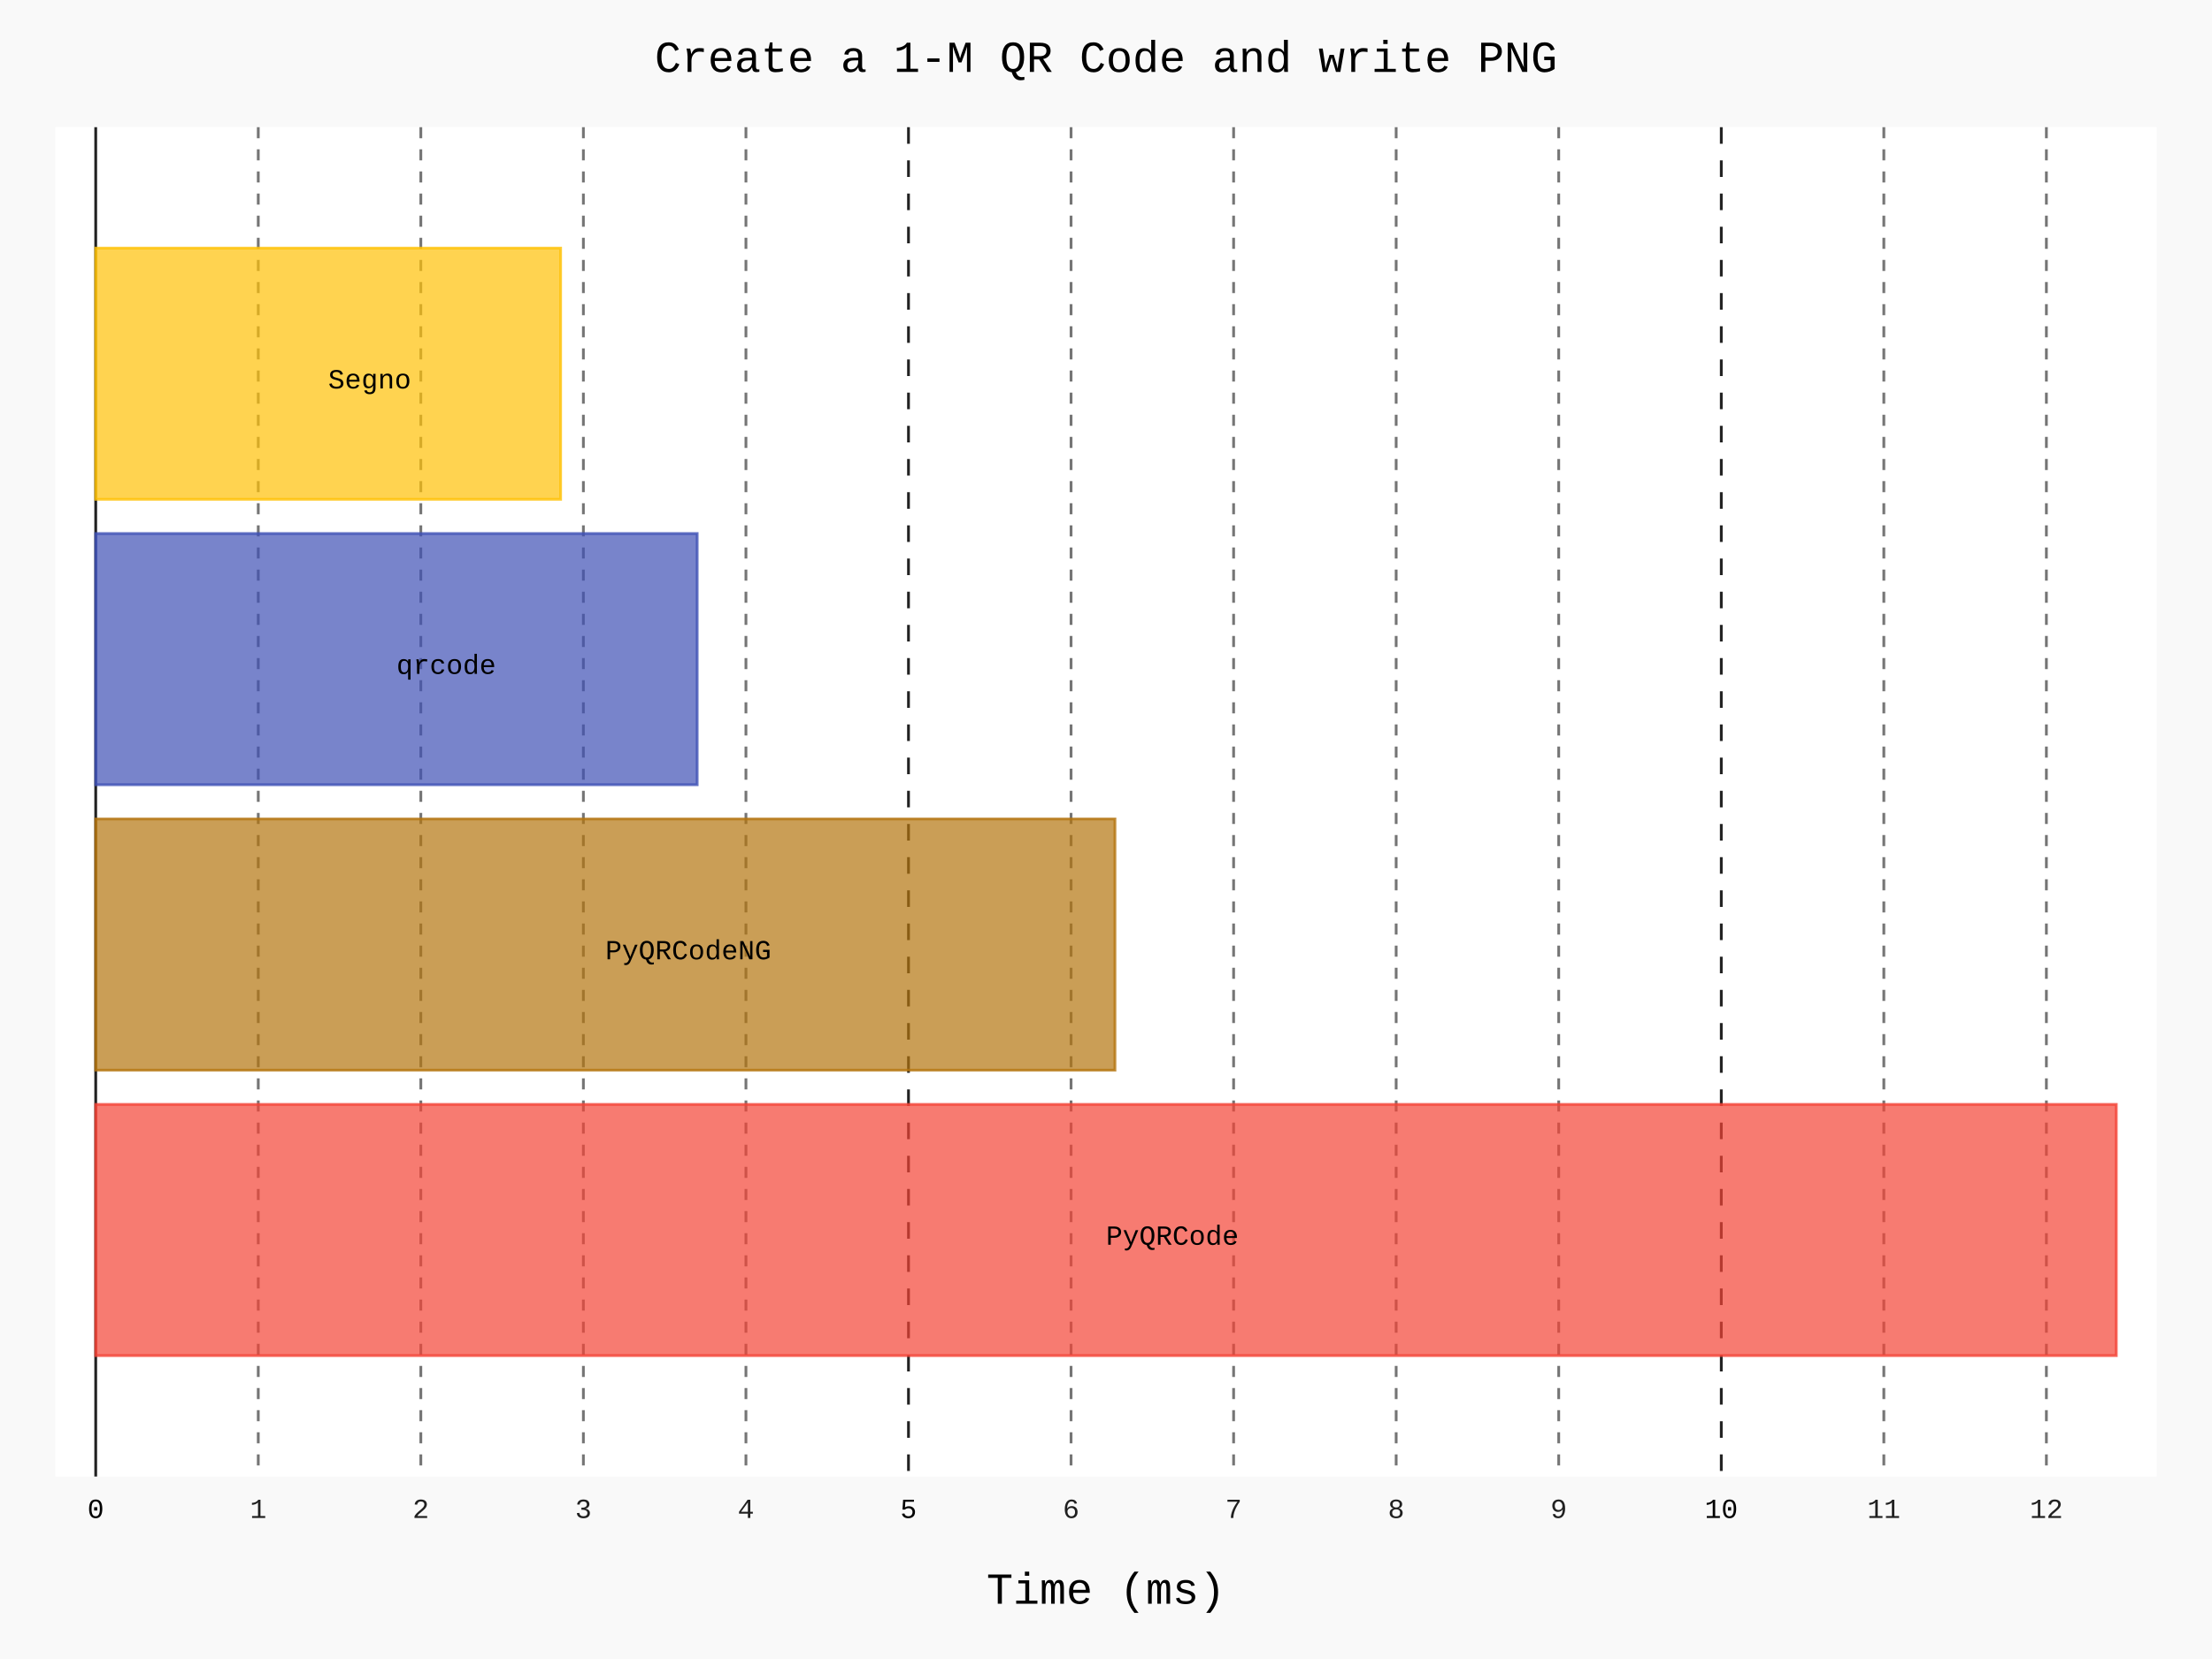
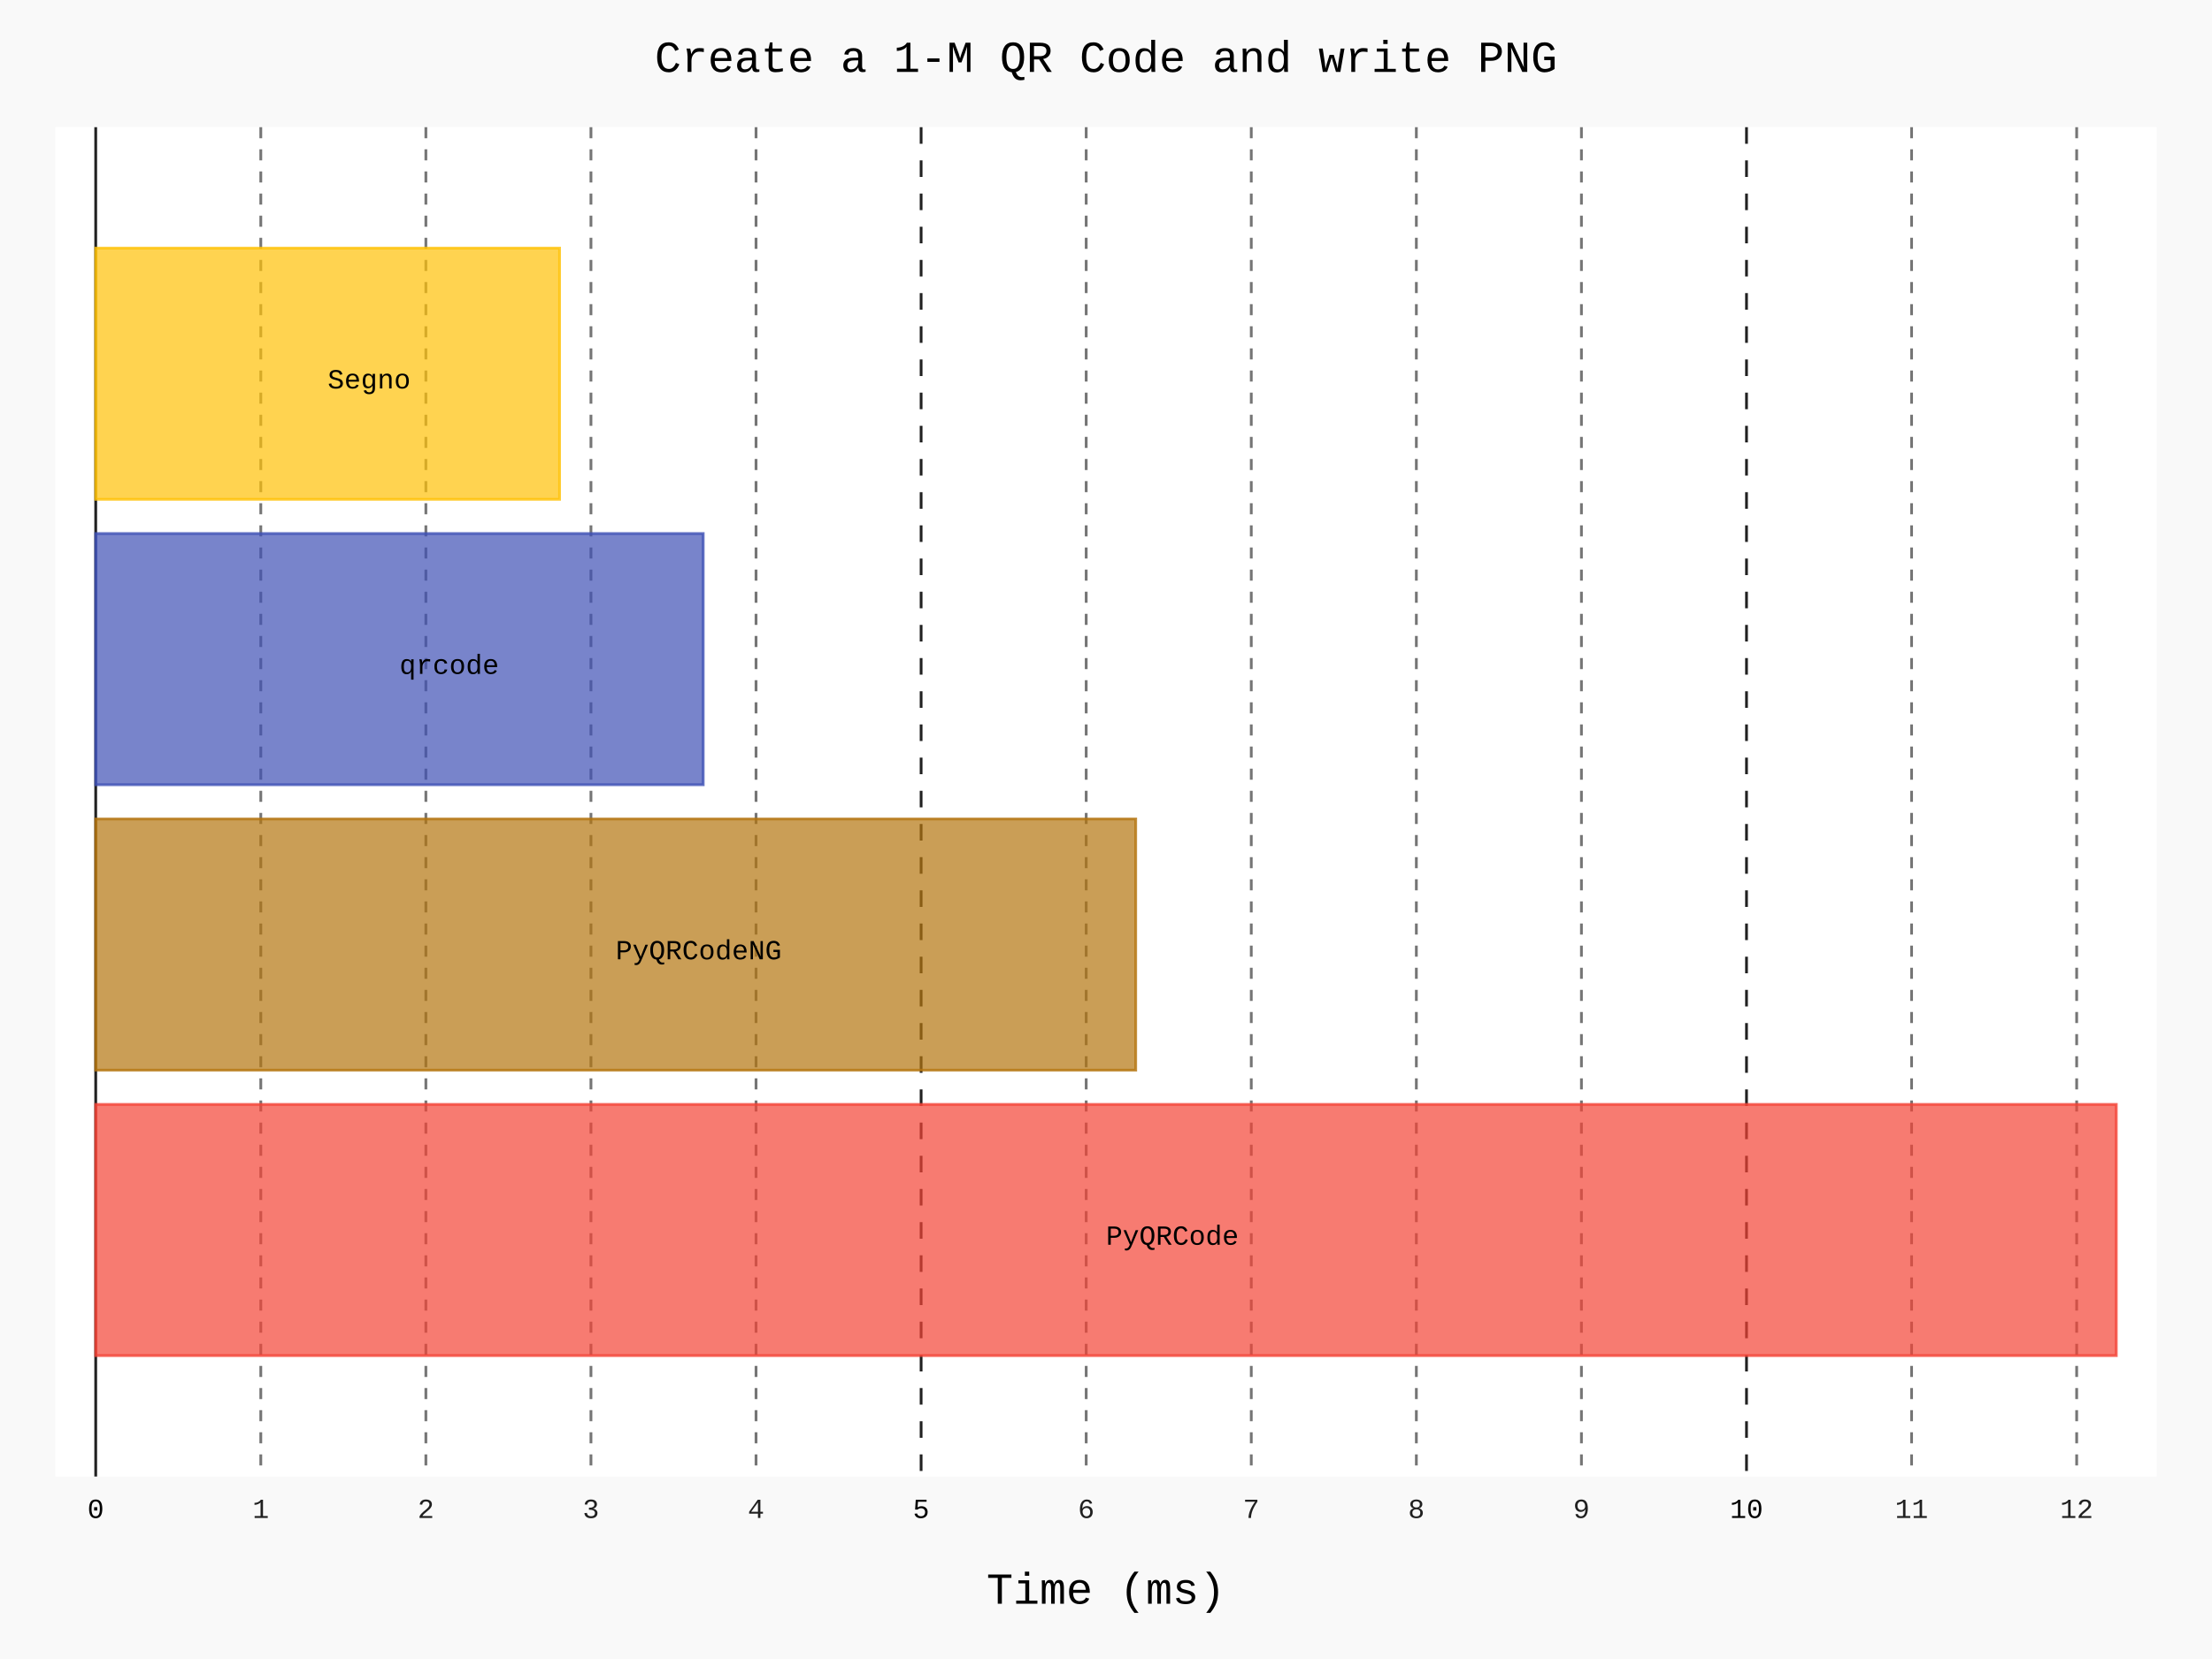
- <svg xmlns="http://www.w3.org/2000/svg" class="pygal-chart" id="chart-85b3f19e-76f7-4cce-a2a2-1225c0d925f7" viewBox="0 0 800 600">
+ <svg xmlns="http://www.w3.org/2000/svg" class="pygal-chart" id="chart-adbd9e89-8ff8-40eb-a831-3e94977c4d40" viewBox="0 0 800 600">
  <defs>
-     <style type="text/css">#chart-85b3f19e-76f7-4cce-a2a2-1225c0d925f7{-webkit-user-select:none;-webkit-font-smoothing:antialiased;font-family:Consolas,"Liberation Mono",Menlo,Courier,monospace}#chart-85b3f19e-76f7-4cce-a2a2-1225c0d925f7 .title{font-family:Consolas,"Liberation Mono",Menlo,Courier,monospace;font-size:16px}#chart-85b3f19e-76f7-4cce-a2a2-1225c0d925f7 .legends .legend text{font-family:Consolas,"Liberation Mono",Menlo,Courier,monospace;font-size:14px}#chart-85b3f19e-76f7-4cce-a2a2-1225c0d925f7 .axis text{font-family:Consolas,"Liberation Mono",Menlo,Courier,monospace;font-size:10px}#chart-85b3f19e-76f7-4cce-a2a2-1225c0d925f7 .axis text.major{font-family:Consolas,"Liberation Mono",Menlo,Courier,monospace;font-size:10px}#chart-85b3f19e-76f7-4cce-a2a2-1225c0d925f7 .text-overlay text.value{font-family:Consolas,"Liberation Mono",Menlo,Courier,monospace;font-size:16px}#chart-85b3f19e-76f7-4cce-a2a2-1225c0d925f7 .text-overlay text.label{font-family:Consolas,"Liberation Mono",Menlo,Courier,monospace;font-size:10px}#chart-85b3f19e-76f7-4cce-a2a2-1225c0d925f7 .tooltip{font-family:Consolas,"Liberation Mono",Menlo,Courier,monospace;font-size:14px}#chart-85b3f19e-76f7-4cce-a2a2-1225c0d925f7 text.no_data{font-family:Consolas,"Liberation Mono",Menlo,Courier,monospace;font-size:64px}
- #chart-85b3f19e-76f7-4cce-a2a2-1225c0d925f7{background-color:rgba(249,249,249,1)}#chart-85b3f19e-76f7-4cce-a2a2-1225c0d925f7 path,#chart-85b3f19e-76f7-4cce-a2a2-1225c0d925f7 line,#chart-85b3f19e-76f7-4cce-a2a2-1225c0d925f7 rect,#chart-85b3f19e-76f7-4cce-a2a2-1225c0d925f7 circle{-webkit-transition:150ms;-moz-transition:150ms;transition:150ms}#chart-85b3f19e-76f7-4cce-a2a2-1225c0d925f7 .graph &gt; .background{fill:rgba(249,249,249,1)}#chart-85b3f19e-76f7-4cce-a2a2-1225c0d925f7 .plot &gt; .background{fill:rgba(255,255,255,1)}#chart-85b3f19e-76f7-4cce-a2a2-1225c0d925f7 .graph{fill:rgba(0,0,0,.87)}#chart-85b3f19e-76f7-4cce-a2a2-1225c0d925f7 text.no_data{fill:rgba(0,0,0,1)}#chart-85b3f19e-76f7-4cce-a2a2-1225c0d925f7 .title{fill:rgba(0,0,0,1)}#chart-85b3f19e-76f7-4cce-a2a2-1225c0d925f7 .legends .legend text{fill:rgba(0,0,0,.87)}#chart-85b3f19e-76f7-4cce-a2a2-1225c0d925f7 .legends .legend:hover text{fill:rgba(0,0,0,1)}#chart-85b3f19e-76f7-4cce-a2a2-1225c0d925f7 .axis .line{stroke:rgba(0,0,0,1)}#chart-85b3f19e-76f7-4cce-a2a2-1225c0d925f7 .axis .guide.line{stroke:rgba(0,0,0,.54)}#chart-85b3f19e-76f7-4cce-a2a2-1225c0d925f7 .axis .major.line{stroke:rgba(0,0,0,.87)}#chart-85b3f19e-76f7-4cce-a2a2-1225c0d925f7 .axis text.major{fill:rgba(0,0,0,1)}#chart-85b3f19e-76f7-4cce-a2a2-1225c0d925f7 .axis.y .guides:hover .guide.line,#chart-85b3f19e-76f7-4cce-a2a2-1225c0d925f7 .line-graph .axis.x .guides:hover .guide.line,#chart-85b3f19e-76f7-4cce-a2a2-1225c0d925f7 .stackedline-graph .axis.x .guides:hover .guide.line,#chart-85b3f19e-76f7-4cce-a2a2-1225c0d925f7 .xy-graph .axis.x .guides:hover .guide.line{stroke:rgba(0,0,0,1)}#chart-85b3f19e-76f7-4cce-a2a2-1225c0d925f7 .axis .guides:hover text{fill:rgba(0,0,0,1)}#chart-85b3f19e-76f7-4cce-a2a2-1225c0d925f7 .reactive{fill-opacity:.7;stroke-opacity:.8}#chart-85b3f19e-76f7-4cce-a2a2-1225c0d925f7 .ci{stroke:rgba(0,0,0,.87)}#chart-85b3f19e-76f7-4cce-a2a2-1225c0d925f7 .reactive.active,#chart-85b3f19e-76f7-4cce-a2a2-1225c0d925f7 .active .reactive{fill-opacity:.8;stroke-opacity:.9;stroke-width:4}#chart-85b3f19e-76f7-4cce-a2a2-1225c0d925f7 .ci .reactive.active{stroke-width:1.5}#chart-85b3f19e-76f7-4cce-a2a2-1225c0d925f7 .series text{fill:rgba(0,0,0,1)}#chart-85b3f19e-76f7-4cce-a2a2-1225c0d925f7 .tooltip rect{fill:rgba(255,255,255,1);stroke:rgba(0,0,0,1);-webkit-transition:opacity 150ms;-moz-transition:opacity 150ms;transition:opacity 150ms}#chart-85b3f19e-76f7-4cce-a2a2-1225c0d925f7 .tooltip .label{fill:rgba(0,0,0,.87)}#chart-85b3f19e-76f7-4cce-a2a2-1225c0d925f7 .tooltip .label{fill:rgba(0,0,0,.87)}#chart-85b3f19e-76f7-4cce-a2a2-1225c0d925f7 .tooltip .legend{font-size:.8em;fill:rgba(0,0,0,.54)}#chart-85b3f19e-76f7-4cce-a2a2-1225c0d925f7 .tooltip .x_label{font-size:.6em;fill:rgba(0,0,0,1)}#chart-85b3f19e-76f7-4cce-a2a2-1225c0d925f7 .tooltip .xlink{font-size:.5em;text-decoration:underline}#chart-85b3f19e-76f7-4cce-a2a2-1225c0d925f7 .tooltip .value{font-size:1.5em}#chart-85b3f19e-76f7-4cce-a2a2-1225c0d925f7 .bound{font-size:.5em}#chart-85b3f19e-76f7-4cce-a2a2-1225c0d925f7 .max-value{font-size:.75em;fill:rgba(0,0,0,.54)}#chart-85b3f19e-76f7-4cce-a2a2-1225c0d925f7 .map-element{fill:rgba(255,255,255,1);stroke:rgba(0,0,0,.54) !important}#chart-85b3f19e-76f7-4cce-a2a2-1225c0d925f7 .map-element .reactive{fill-opacity:inherit;stroke-opacity:inherit}#chart-85b3f19e-76f7-4cce-a2a2-1225c0d925f7 .color-0,#chart-85b3f19e-76f7-4cce-a2a2-1225c0d925f7 .color-0 a:visited{stroke:#F44336;fill:#F44336}#chart-85b3f19e-76f7-4cce-a2a2-1225c0d925f7 .color-1,#chart-85b3f19e-76f7-4cce-a2a2-1225c0d925f7 .color-1 a:visited{stroke:#3F51B5;fill:#3F51B5}#chart-85b3f19e-76f7-4cce-a2a2-1225c0d925f7 .color-2,#chart-85b3f19e-76f7-4cce-a2a2-1225c0d925f7 .color-2 a:visited{stroke:#009688;fill:#009688}#chart-85b3f19e-76f7-4cce-a2a2-1225c0d925f7 .color-3,#chart-85b3f19e-76f7-4cce-a2a2-1225c0d925f7 .color-3 a:visited{stroke:#FFC107;fill:#FFC107}#chart-85b3f19e-76f7-4cce-a2a2-1225c0d925f7 .text-overlay .color-0 text{fill:black}#chart-85b3f19e-76f7-4cce-a2a2-1225c0d925f7 .text-overlay .color-1 text{fill:black}#chart-85b3f19e-76f7-4cce-a2a2-1225c0d925f7 .text-overlay .color-2 text{fill:black}#chart-85b3f19e-76f7-4cce-a2a2-1225c0d925f7 .text-overlay .color-3 text{fill:black}
- #chart-85b3f19e-76f7-4cce-a2a2-1225c0d925f7 text.no_data{text-anchor:middle}#chart-85b3f19e-76f7-4cce-a2a2-1225c0d925f7 .guide.line{fill:none}#chart-85b3f19e-76f7-4cce-a2a2-1225c0d925f7 .centered{text-anchor:middle}#chart-85b3f19e-76f7-4cce-a2a2-1225c0d925f7 .title{text-anchor:middle}#chart-85b3f19e-76f7-4cce-a2a2-1225c0d925f7 .legends .legend text{fill-opacity:1}#chart-85b3f19e-76f7-4cce-a2a2-1225c0d925f7 .axis.x text{text-anchor:middle}#chart-85b3f19e-76f7-4cce-a2a2-1225c0d925f7 .axis.x:not(.web) text[transform]{text-anchor:start}#chart-85b3f19e-76f7-4cce-a2a2-1225c0d925f7 .axis.x:not(.web) text[transform].backwards{text-anchor:end}#chart-85b3f19e-76f7-4cce-a2a2-1225c0d925f7 .axis.y text{text-anchor:end}#chart-85b3f19e-76f7-4cce-a2a2-1225c0d925f7 .axis.y text[transform].backwards{text-anchor:start}#chart-85b3f19e-76f7-4cce-a2a2-1225c0d925f7 .axis.y2 text{text-anchor:start}#chart-85b3f19e-76f7-4cce-a2a2-1225c0d925f7 .axis.y2 text[transform].backwards{text-anchor:end}#chart-85b3f19e-76f7-4cce-a2a2-1225c0d925f7 .axis .guide.line{stroke-dasharray:4,4}#chart-85b3f19e-76f7-4cce-a2a2-1225c0d925f7 .axis .major.guide.line{stroke-dasharray:6,6}#chart-85b3f19e-76f7-4cce-a2a2-1225c0d925f7 .horizontal .axis.y .guide.line,#chart-85b3f19e-76f7-4cce-a2a2-1225c0d925f7 .horizontal .axis.y2 .guide.line,#chart-85b3f19e-76f7-4cce-a2a2-1225c0d925f7 .vertical .axis.x .guide.line{opacity:0}#chart-85b3f19e-76f7-4cce-a2a2-1225c0d925f7 .horizontal .axis.always_show .guide.line,#chart-85b3f19e-76f7-4cce-a2a2-1225c0d925f7 .vertical .axis.always_show .guide.line{opacity:1 !important}#chart-85b3f19e-76f7-4cce-a2a2-1225c0d925f7 .axis.y .guides:hover .guide.line,#chart-85b3f19e-76f7-4cce-a2a2-1225c0d925f7 .axis.y2 .guides:hover .guide.line,#chart-85b3f19e-76f7-4cce-a2a2-1225c0d925f7 .axis.x .guides:hover .guide.line{opacity:1}#chart-85b3f19e-76f7-4cce-a2a2-1225c0d925f7 .axis .guides:hover text{opacity:1}#chart-85b3f19e-76f7-4cce-a2a2-1225c0d925f7 .nofill{fill:none}#chart-85b3f19e-76f7-4cce-a2a2-1225c0d925f7 .subtle-fill{fill-opacity:.2}#chart-85b3f19e-76f7-4cce-a2a2-1225c0d925f7 .dot{stroke-width:1px;fill-opacity:1}#chart-85b3f19e-76f7-4cce-a2a2-1225c0d925f7 .dot.active{stroke-width:5px}#chart-85b3f19e-76f7-4cce-a2a2-1225c0d925f7 .dot.negative{fill:transparent}#chart-85b3f19e-76f7-4cce-a2a2-1225c0d925f7 text,#chart-85b3f19e-76f7-4cce-a2a2-1225c0d925f7 tspan{stroke:none !important}#chart-85b3f19e-76f7-4cce-a2a2-1225c0d925f7 .series text.active{opacity:1}#chart-85b3f19e-76f7-4cce-a2a2-1225c0d925f7 .tooltip rect{fill-opacity:.95;stroke-width:.5}#chart-85b3f19e-76f7-4cce-a2a2-1225c0d925f7 .tooltip text{fill-opacity:1}#chart-85b3f19e-76f7-4cce-a2a2-1225c0d925f7 .showable{visibility:hidden}#chart-85b3f19e-76f7-4cce-a2a2-1225c0d925f7 .showable.shown{visibility:visible}#chart-85b3f19e-76f7-4cce-a2a2-1225c0d925f7 .gauge-background{fill:rgba(229,229,229,1);stroke:none}#chart-85b3f19e-76f7-4cce-a2a2-1225c0d925f7 .bg-lines{stroke:rgba(249,249,249,1);stroke-width:2px}</style>
+     <style type="text/css">#chart-adbd9e89-8ff8-40eb-a831-3e94977c4d40{-webkit-user-select:none;-webkit-font-smoothing:antialiased;font-family:Consolas,"Liberation Mono",Menlo,Courier,monospace}#chart-adbd9e89-8ff8-40eb-a831-3e94977c4d40 .title{font-family:Consolas,"Liberation Mono",Menlo,Courier,monospace;font-size:16px}#chart-adbd9e89-8ff8-40eb-a831-3e94977c4d40 .legends .legend text{font-family:Consolas,"Liberation Mono",Menlo,Courier,monospace;font-size:14px}#chart-adbd9e89-8ff8-40eb-a831-3e94977c4d40 .axis text{font-family:Consolas,"Liberation Mono",Menlo,Courier,monospace;font-size:10px}#chart-adbd9e89-8ff8-40eb-a831-3e94977c4d40 .axis text.major{font-family:Consolas,"Liberation Mono",Menlo,Courier,monospace;font-size:10px}#chart-adbd9e89-8ff8-40eb-a831-3e94977c4d40 .text-overlay text.value{font-family:Consolas,"Liberation Mono",Menlo,Courier,monospace;font-size:16px}#chart-adbd9e89-8ff8-40eb-a831-3e94977c4d40 .text-overlay text.label{font-family:Consolas,"Liberation Mono",Menlo,Courier,monospace;font-size:10px}#chart-adbd9e89-8ff8-40eb-a831-3e94977c4d40 .tooltip{font-family:Consolas,"Liberation Mono",Menlo,Courier,monospace;font-size:14px}#chart-adbd9e89-8ff8-40eb-a831-3e94977c4d40 text.no_data{font-family:Consolas,"Liberation Mono",Menlo,Courier,monospace;font-size:64px}
+ #chart-adbd9e89-8ff8-40eb-a831-3e94977c4d40{background-color:rgba(249,249,249,1)}#chart-adbd9e89-8ff8-40eb-a831-3e94977c4d40 path,#chart-adbd9e89-8ff8-40eb-a831-3e94977c4d40 line,#chart-adbd9e89-8ff8-40eb-a831-3e94977c4d40 rect,#chart-adbd9e89-8ff8-40eb-a831-3e94977c4d40 circle{-webkit-transition:150ms;-moz-transition:150ms;transition:150ms}#chart-adbd9e89-8ff8-40eb-a831-3e94977c4d40 .graph &gt; .background{fill:rgba(249,249,249,1)}#chart-adbd9e89-8ff8-40eb-a831-3e94977c4d40 .plot &gt; .background{fill:rgba(255,255,255,1)}#chart-adbd9e89-8ff8-40eb-a831-3e94977c4d40 .graph{fill:rgba(0,0,0,.87)}#chart-adbd9e89-8ff8-40eb-a831-3e94977c4d40 text.no_data{fill:rgba(0,0,0,1)}#chart-adbd9e89-8ff8-40eb-a831-3e94977c4d40 .title{fill:rgba(0,0,0,1)}#chart-adbd9e89-8ff8-40eb-a831-3e94977c4d40 .legends .legend text{fill:rgba(0,0,0,.87)}#chart-adbd9e89-8ff8-40eb-a831-3e94977c4d40 .legends .legend:hover text{fill:rgba(0,0,0,1)}#chart-adbd9e89-8ff8-40eb-a831-3e94977c4d40 .axis .line{stroke:rgba(0,0,0,1)}#chart-adbd9e89-8ff8-40eb-a831-3e94977c4d40 .axis .guide.line{stroke:rgba(0,0,0,.54)}#chart-adbd9e89-8ff8-40eb-a831-3e94977c4d40 .axis .major.line{stroke:rgba(0,0,0,.87)}#chart-adbd9e89-8ff8-40eb-a831-3e94977c4d40 .axis text.major{fill:rgba(0,0,0,1)}#chart-adbd9e89-8ff8-40eb-a831-3e94977c4d40 .axis.y .guides:hover .guide.line,#chart-adbd9e89-8ff8-40eb-a831-3e94977c4d40 .line-graph .axis.x .guides:hover .guide.line,#chart-adbd9e89-8ff8-40eb-a831-3e94977c4d40 .stackedline-graph .axis.x .guides:hover .guide.line,#chart-adbd9e89-8ff8-40eb-a831-3e94977c4d40 .xy-graph .axis.x .guides:hover .guide.line{stroke:rgba(0,0,0,1)}#chart-adbd9e89-8ff8-40eb-a831-3e94977c4d40 .axis .guides:hover text{fill:rgba(0,0,0,1)}#chart-adbd9e89-8ff8-40eb-a831-3e94977c4d40 .reactive{fill-opacity:.7;stroke-opacity:.8}#chart-adbd9e89-8ff8-40eb-a831-3e94977c4d40 .ci{stroke:rgba(0,0,0,.87)}#chart-adbd9e89-8ff8-40eb-a831-3e94977c4d40 .reactive.active,#chart-adbd9e89-8ff8-40eb-a831-3e94977c4d40 .active .reactive{fill-opacity:.8;stroke-opacity:.9;stroke-width:4}#chart-adbd9e89-8ff8-40eb-a831-3e94977c4d40 .ci .reactive.active{stroke-width:1.5}#chart-adbd9e89-8ff8-40eb-a831-3e94977c4d40 .series text{fill:rgba(0,0,0,1)}#chart-adbd9e89-8ff8-40eb-a831-3e94977c4d40 .tooltip rect{fill:rgba(255,255,255,1);stroke:rgba(0,0,0,1);-webkit-transition:opacity 150ms;-moz-transition:opacity 150ms;transition:opacity 150ms}#chart-adbd9e89-8ff8-40eb-a831-3e94977c4d40 .tooltip .label{fill:rgba(0,0,0,.87)}#chart-adbd9e89-8ff8-40eb-a831-3e94977c4d40 .tooltip .label{fill:rgba(0,0,0,.87)}#chart-adbd9e89-8ff8-40eb-a831-3e94977c4d40 .tooltip .legend{font-size:.8em;fill:rgba(0,0,0,.54)}#chart-adbd9e89-8ff8-40eb-a831-3e94977c4d40 .tooltip .x_label{font-size:.6em;fill:rgba(0,0,0,1)}#chart-adbd9e89-8ff8-40eb-a831-3e94977c4d40 .tooltip .xlink{font-size:.5em;text-decoration:underline}#chart-adbd9e89-8ff8-40eb-a831-3e94977c4d40 .tooltip .value{font-size:1.5em}#chart-adbd9e89-8ff8-40eb-a831-3e94977c4d40 .bound{font-size:.5em}#chart-adbd9e89-8ff8-40eb-a831-3e94977c4d40 .max-value{font-size:.75em;fill:rgba(0,0,0,.54)}#chart-adbd9e89-8ff8-40eb-a831-3e94977c4d40 .map-element{fill:rgba(255,255,255,1);stroke:rgba(0,0,0,.54) !important}#chart-adbd9e89-8ff8-40eb-a831-3e94977c4d40 .map-element .reactive{fill-opacity:inherit;stroke-opacity:inherit}#chart-adbd9e89-8ff8-40eb-a831-3e94977c4d40 .color-0,#chart-adbd9e89-8ff8-40eb-a831-3e94977c4d40 .color-0 a:visited{stroke:#F44336;fill:#F44336}#chart-adbd9e89-8ff8-40eb-a831-3e94977c4d40 .color-1,#chart-adbd9e89-8ff8-40eb-a831-3e94977c4d40 .color-1 a:visited{stroke:#3F51B5;fill:#3F51B5}#chart-adbd9e89-8ff8-40eb-a831-3e94977c4d40 .color-2,#chart-adbd9e89-8ff8-40eb-a831-3e94977c4d40 .color-2 a:visited{stroke:#009688;fill:#009688}#chart-adbd9e89-8ff8-40eb-a831-3e94977c4d40 .color-3,#chart-adbd9e89-8ff8-40eb-a831-3e94977c4d40 .color-3 a:visited{stroke:#FFC107;fill:#FFC107}#chart-adbd9e89-8ff8-40eb-a831-3e94977c4d40 .text-overlay .color-0 text{fill:black}#chart-adbd9e89-8ff8-40eb-a831-3e94977c4d40 .text-overlay .color-1 text{fill:black}#chart-adbd9e89-8ff8-40eb-a831-3e94977c4d40 .text-overlay .color-2 text{fill:black}#chart-adbd9e89-8ff8-40eb-a831-3e94977c4d40 .text-overlay .color-3 text{fill:black}
+ #chart-adbd9e89-8ff8-40eb-a831-3e94977c4d40 text.no_data{text-anchor:middle}#chart-adbd9e89-8ff8-40eb-a831-3e94977c4d40 .guide.line{fill:none}#chart-adbd9e89-8ff8-40eb-a831-3e94977c4d40 .centered{text-anchor:middle}#chart-adbd9e89-8ff8-40eb-a831-3e94977c4d40 .title{text-anchor:middle}#chart-adbd9e89-8ff8-40eb-a831-3e94977c4d40 .legends .legend text{fill-opacity:1}#chart-adbd9e89-8ff8-40eb-a831-3e94977c4d40 .axis.x text{text-anchor:middle}#chart-adbd9e89-8ff8-40eb-a831-3e94977c4d40 .axis.x:not(.web) text[transform]{text-anchor:start}#chart-adbd9e89-8ff8-40eb-a831-3e94977c4d40 .axis.x:not(.web) text[transform].backwards{text-anchor:end}#chart-adbd9e89-8ff8-40eb-a831-3e94977c4d40 .axis.y text{text-anchor:end}#chart-adbd9e89-8ff8-40eb-a831-3e94977c4d40 .axis.y text[transform].backwards{text-anchor:start}#chart-adbd9e89-8ff8-40eb-a831-3e94977c4d40 .axis.y2 text{text-anchor:start}#chart-adbd9e89-8ff8-40eb-a831-3e94977c4d40 .axis.y2 text[transform].backwards{text-anchor:end}#chart-adbd9e89-8ff8-40eb-a831-3e94977c4d40 .axis .guide.line{stroke-dasharray:4,4}#chart-adbd9e89-8ff8-40eb-a831-3e94977c4d40 .axis .major.guide.line{stroke-dasharray:6,6}#chart-adbd9e89-8ff8-40eb-a831-3e94977c4d40 .horizontal .axis.y .guide.line,#chart-adbd9e89-8ff8-40eb-a831-3e94977c4d40 .horizontal .axis.y2 .guide.line,#chart-adbd9e89-8ff8-40eb-a831-3e94977c4d40 .vertical .axis.x .guide.line{opacity:0}#chart-adbd9e89-8ff8-40eb-a831-3e94977c4d40 .horizontal .axis.always_show .guide.line,#chart-adbd9e89-8ff8-40eb-a831-3e94977c4d40 .vertical .axis.always_show .guide.line{opacity:1 !important}#chart-adbd9e89-8ff8-40eb-a831-3e94977c4d40 .axis.y .guides:hover .guide.line,#chart-adbd9e89-8ff8-40eb-a831-3e94977c4d40 .axis.y2 .guides:hover .guide.line,#chart-adbd9e89-8ff8-40eb-a831-3e94977c4d40 .axis.x .guides:hover .guide.line{opacity:1}#chart-adbd9e89-8ff8-40eb-a831-3e94977c4d40 .axis .guides:hover text{opacity:1}#chart-adbd9e89-8ff8-40eb-a831-3e94977c4d40 .nofill{fill:none}#chart-adbd9e89-8ff8-40eb-a831-3e94977c4d40 .subtle-fill{fill-opacity:.2}#chart-adbd9e89-8ff8-40eb-a831-3e94977c4d40 .dot{stroke-width:1px;fill-opacity:1}#chart-adbd9e89-8ff8-40eb-a831-3e94977c4d40 .dot.active{stroke-width:5px}#chart-adbd9e89-8ff8-40eb-a831-3e94977c4d40 .dot.negative{fill:transparent}#chart-adbd9e89-8ff8-40eb-a831-3e94977c4d40 text,#chart-adbd9e89-8ff8-40eb-a831-3e94977c4d40 tspan{stroke:none !important}#chart-adbd9e89-8ff8-40eb-a831-3e94977c4d40 .series text.active{opacity:1}#chart-adbd9e89-8ff8-40eb-a831-3e94977c4d40 .tooltip rect{fill-opacity:.95;stroke-width:.5}#chart-adbd9e89-8ff8-40eb-a831-3e94977c4d40 .tooltip text{fill-opacity:1}#chart-adbd9e89-8ff8-40eb-a831-3e94977c4d40 .showable{visibility:hidden}#chart-adbd9e89-8ff8-40eb-a831-3e94977c4d40 .showable.shown{visibility:visible}#chart-adbd9e89-8ff8-40eb-a831-3e94977c4d40 .gauge-background{fill:rgba(229,229,229,1);stroke:none}#chart-adbd9e89-8ff8-40eb-a831-3e94977c4d40 .bg-lines{stroke:rgba(249,249,249,1);stroke-width:2px}</style>
  </defs>
  <g class="graph horizontalbar-graph horizontal">
    <rect class="background" height="600" width="800" x="0" y="0" />
    <g class="plot" transform="translate(20, 46)">
      <rect class="background" height="488" width="760" x="0" y="0" />
      <g class="axis x always_show">
        <g class="guides">
          <path class="axis major line" d="M14.615 0 v488" />
          <text class="major" x="14.615" y="503.0">0</text>
        </g>
        <g class="guides">
-           <path class="guide line" d="M73.406 0 v488" />
-           <text class="" x="73.406" y="503.0">1</text>
+           <path class="guide line" d="M74.319 0 v488" />
+           <text class="" x="74.319" y="503.0">1</text>
        </g>
        <g class="guides">
-           <path class="guide line" d="M132.197 0 v488" />
-           <text class="" x="132.197" y="503.0">2</text>
+           <path class="guide line" d="M134.022 0 v488" />
+           <text class="" x="134.022" y="503.0">2</text>
        </g>
        <g class="guides">
-           <path class="guide line" d="M190.988 0 v488" />
-           <text class="" x="190.988" y="503.0">3</text>
+           <path class="guide line" d="M193.725 0 v488" />
+           <text class="" x="193.725" y="503.0">3</text>
        </g>
        <g class="guides">
-           <path class="guide line" d="M249.778 0 v488" />
-           <text class="" x="249.778" y="503.0">4</text>
+           <path class="guide line" d="M253.429 0 v488" />
+           <text class="" x="253.429" y="503.0">4</text>
        </g>
        <g class="guides">
-           <path class="major guide line" d="M308.569 0 v488" />
-           <text class="major" x="308.569" y="503.0">5</text>
+           <path class="major guide line" d="M313.132 0 v488" />
+           <text class="major" x="313.132" y="503.0">5</text>
        </g>
        <g class="guides">
-           <path class="guide line" d="M367.36 0 v488" />
-           <text class="" x="367.36" y="503.0">6</text>
+           <path class="guide line" d="M372.836 0 v488" />
+           <text class="" x="372.836" y="503.0">6</text>
        </g>
        <g class="guides">
-           <path class="guide line" d="M426.151 0 v488" />
-           <text class="" x="426.151" y="503.0">7</text>
+           <path class="guide line" d="M432.539 0 v488" />
+           <text class="" x="432.539" y="503.0">7</text>
        </g>
        <g class="guides">
-           <path class="guide line" d="M484.942 0 v488" />
-           <text class="" x="484.942" y="503.0">8</text>
+           <path class="guide line" d="M492.242 0 v488" />
+           <text class="" x="492.242" y="503.0">8</text>
        </g>
        <g class="guides">
-           <path class="guide line" d="M543.732 0 v488" />
-           <text class="" x="543.732" y="503.0">9</text>
+           <path class="guide line" d="M551.946 0 v488" />
+           <text class="" x="551.946" y="503.0">9</text>
        </g>
        <g class="guides">
-           <path class="major guide line" d="M602.523 0 v488" />
-           <text class="major" x="602.523" y="503.0">10</text>
+           <path class="major guide line" d="M611.649 0 v488" />
+           <text class="major" x="611.649" y="503.0">10</text>
        </g>
        <g class="guides">
-           <path class="guide line" d="M661.314 0 v488" />
-           <text class="" x="661.314" y="503.0">11</text>
+           <path class="guide line" d="M671.352 0 v488" />
+           <text class="" x="671.352" y="503.0">11</text>
        </g>
        <g class="guides">
-           <path class="guide line" d="M720.105 0 v488" />
-           <text class="" x="720.105" y="503.0">12</text>
+           <path class="guide line" d="M731.056 0 v488" />
+           <text class="" x="731.056" y="503.0">12</text>
        </g>
      </g>
      <g class="series serie-3 color-3">
        <g class="bars">
          <g class="bar" style="fill: #F44336; stroke: #F44336">
            <rect class="rect reactive tooltip-trigger" height="90.843" rx="0" ry="0" width="730.769" x="14.615" y="353.425" />
          </g>
        </g>
      </g>
      <g class="series serie-2 color-2">
        <g class="bars">
          <g class="bar" style="fill: #b4750f; stroke: #b4750f">
-             <rect class="rect reactive tooltip-trigger" height="90.843" rx="0" ry="0" width="368.618" x="14.615" y="250.194" />
+             <rect class="rect reactive tooltip-trigger" height="90.843" rx="0" ry="0" width="376.131" x="14.615" y="250.194" />
          </g>
        </g>
      </g>
      <g class="series serie-1 color-1">
        <g class="bars">
          <g class="bar" style="fill: #3F51B5; stroke: #3F51B5">
-             <rect class="rect reactive tooltip-trigger" height="90.843" rx="0" ry="0" width="217.526" x="14.615" y="146.963" />
+             <rect class="rect reactive tooltip-trigger" height="90.843" rx="0" ry="0" width="219.708" x="14.615" y="146.963" />
          </g>
        </g>
      </g>
      <g class="series serie-0 color-0">
        <g class="bars">
          <g class="bar" style="fill: #FFC107; stroke: #FFC107">
-             <rect class="rect reactive tooltip-trigger" height="90.843" rx="0" ry="0" width="168.142" x="14.615" y="43.732" />
+             <rect class="rect reactive tooltip-trigger" height="90.843" rx="0" ry="0" width="167.766" x="14.615" y="43.732" />
          </g>
        </g>
      </g>
    </g>
    <g class="titles">
      <text class="title plot_title" x="400.0" y="26">Create a 1-M QR Code and write PNG</text>
      <text class="title" x="400.0" y="580">Time (ms)</text>
    </g>
    <g class="plot overlay" transform="translate(20, 46)">
      <g class="series serie-3 color-3" />
      <g class="series serie-2 color-2" />
      <g class="series serie-1 color-1" />
      <g class="series serie-0 color-0" />
    </g>
    <g class="plot text-overlay" transform="translate(20, 46)">
      <g class="series serie-3 color-3">
-         <text class="label" x="380.0" y="404.179">PyQRCode</text>
+         <text class="label" x="380" y="404.179">PyQRCode</text>
      </g>
      <g class="series serie-2 color-2">
-         <text class="label" x="198.924" y="300.949">PyQRCodeNG</text>
+         <text class="label" x="202.681" y="300.949">PyQRCodeNG</text>
      </g>
      <g class="series serie-1 color-1">
-         <text class="label" x="123.378" y="197.718">qrcode</text>
+         <text class="label" x="124.47" y="197.718">qrcode</text>
      </g>
      <g class="series serie-0 color-0">
-         <text class="label" x="98.686" y="94.487">Segno</text>
+         <text class="label" x="98.499" y="94.487">Segno</text>
      </g>
    </g>
    <g class="plot tooltip-overlay" transform="translate(20, 46)">
      <g class="tooltip" style="opacity: 0" transform="translate(0 0)">
        <rect class="tooltip-box" height="0" rx="0" ry="0" width="0" />
        <g class="text" />
      </g>
    </g>
  </g>
</svg>
